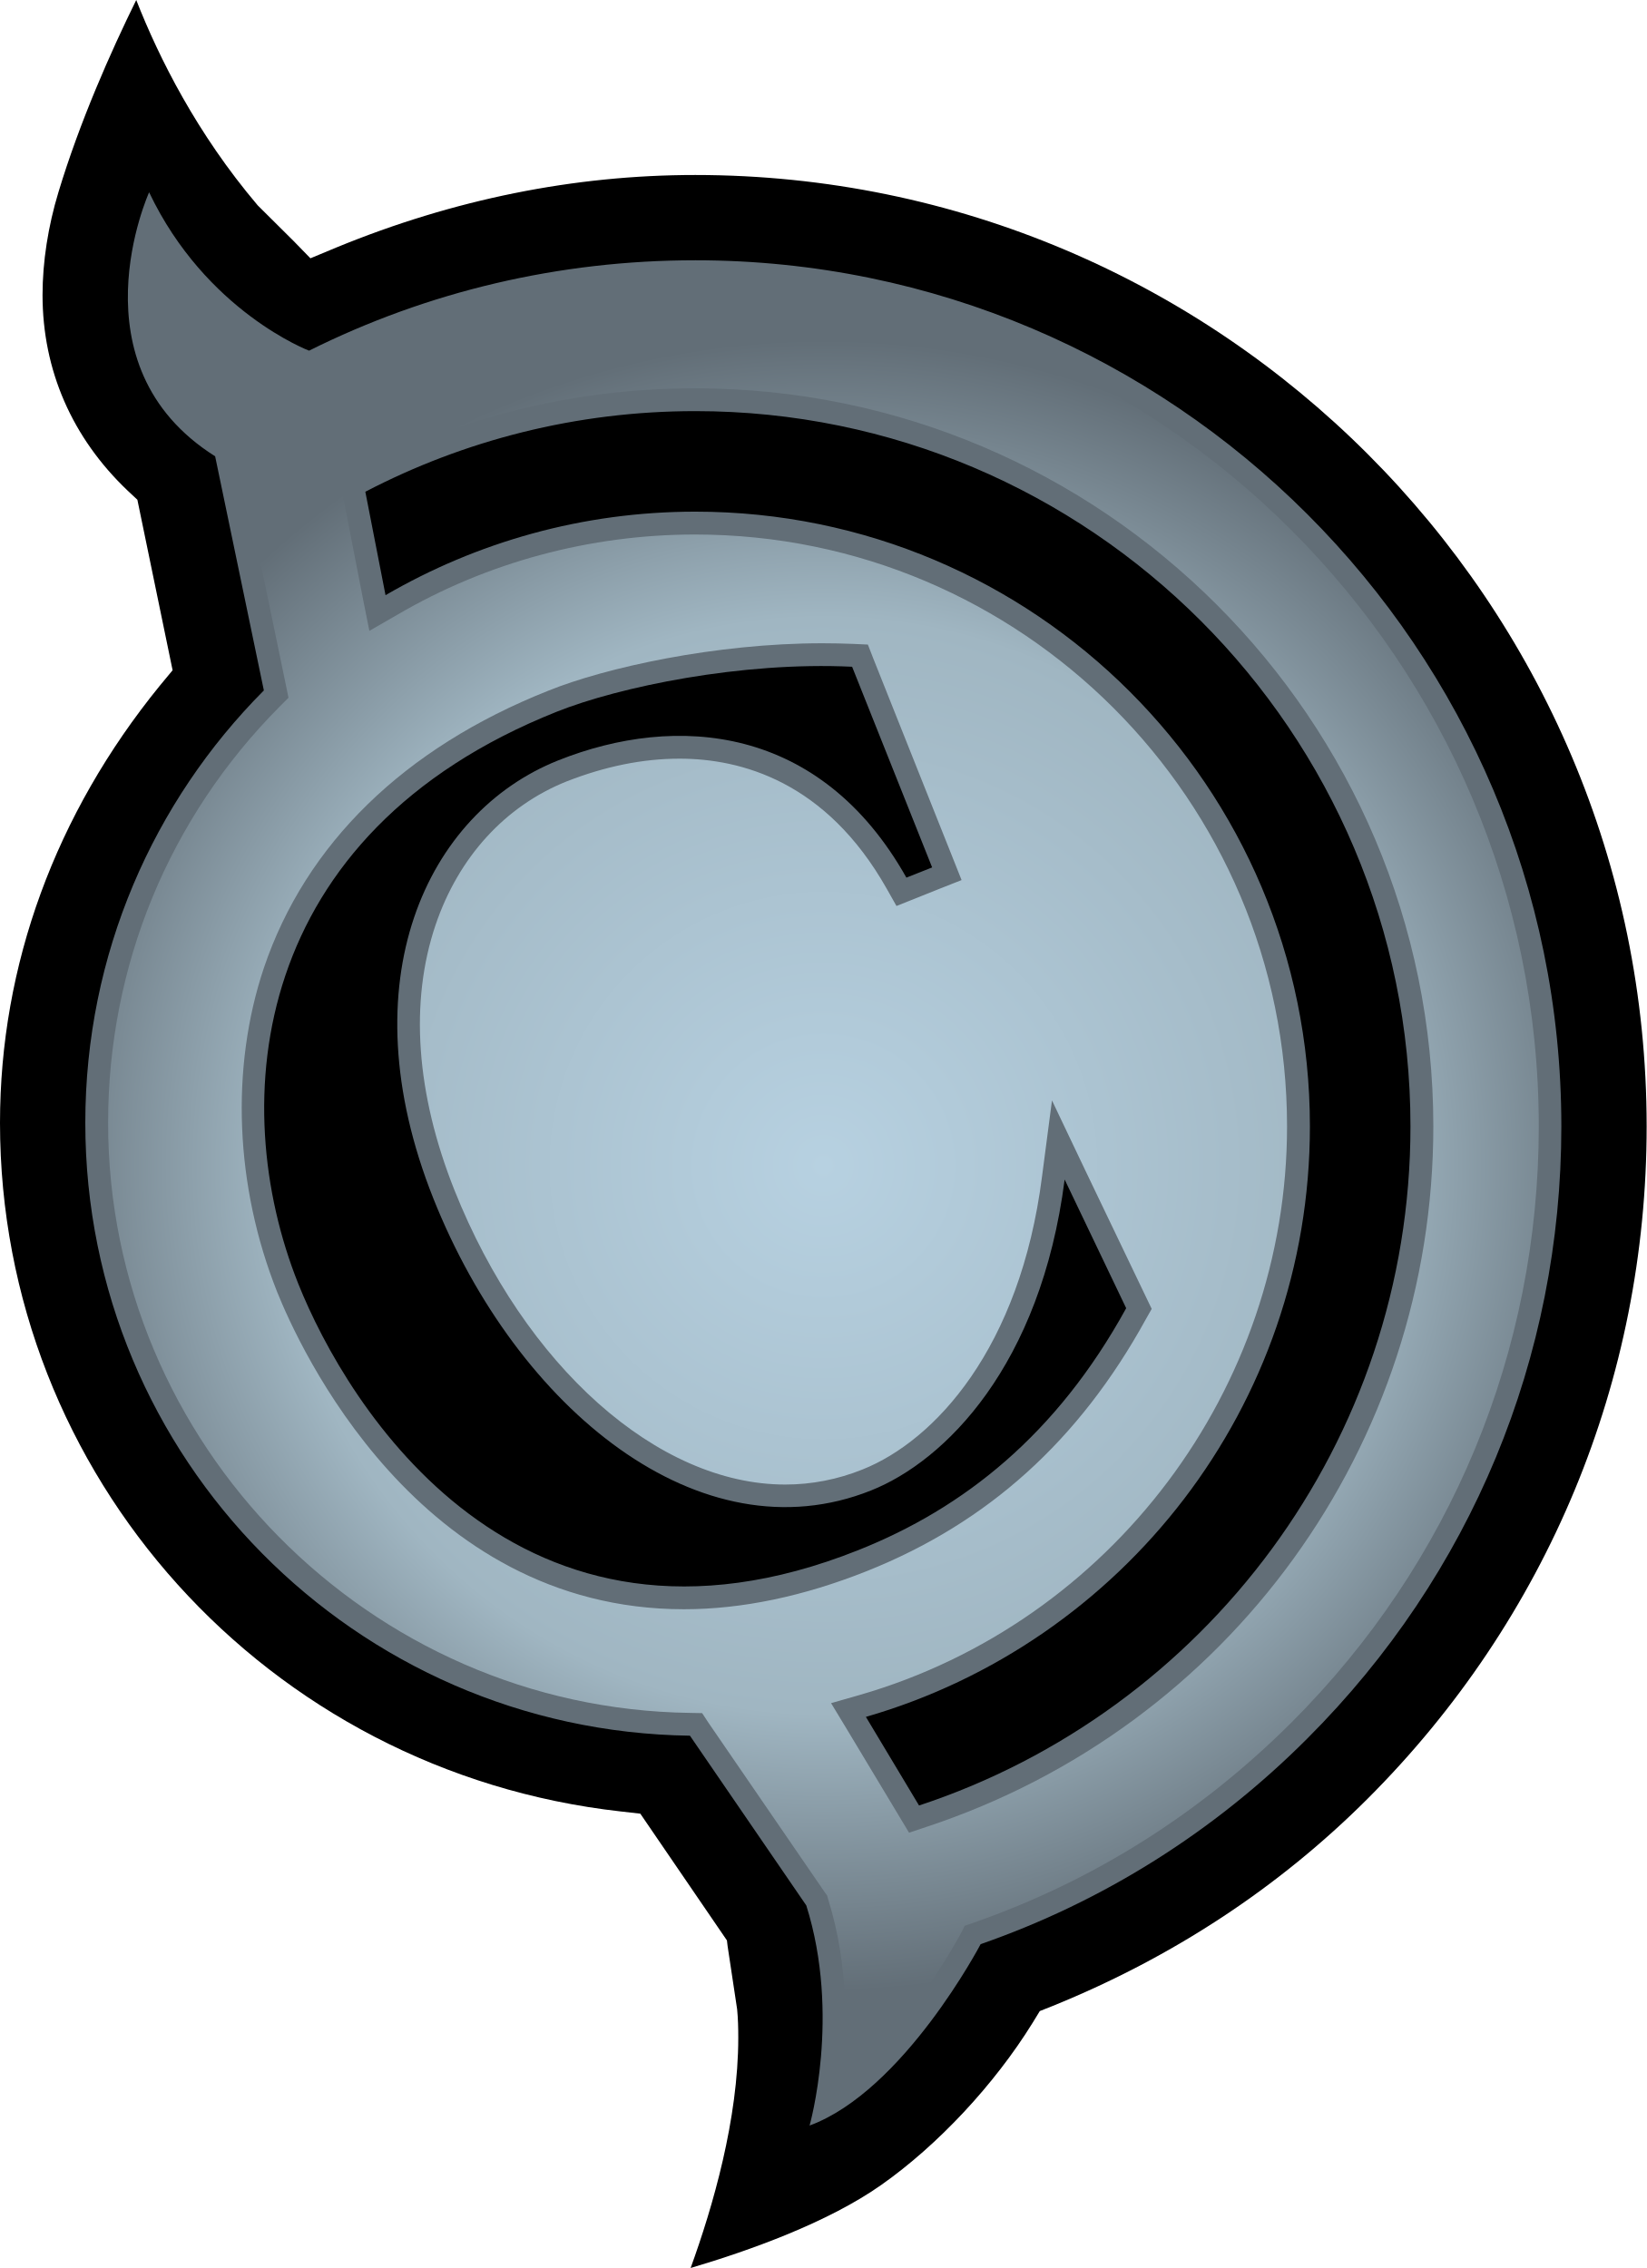
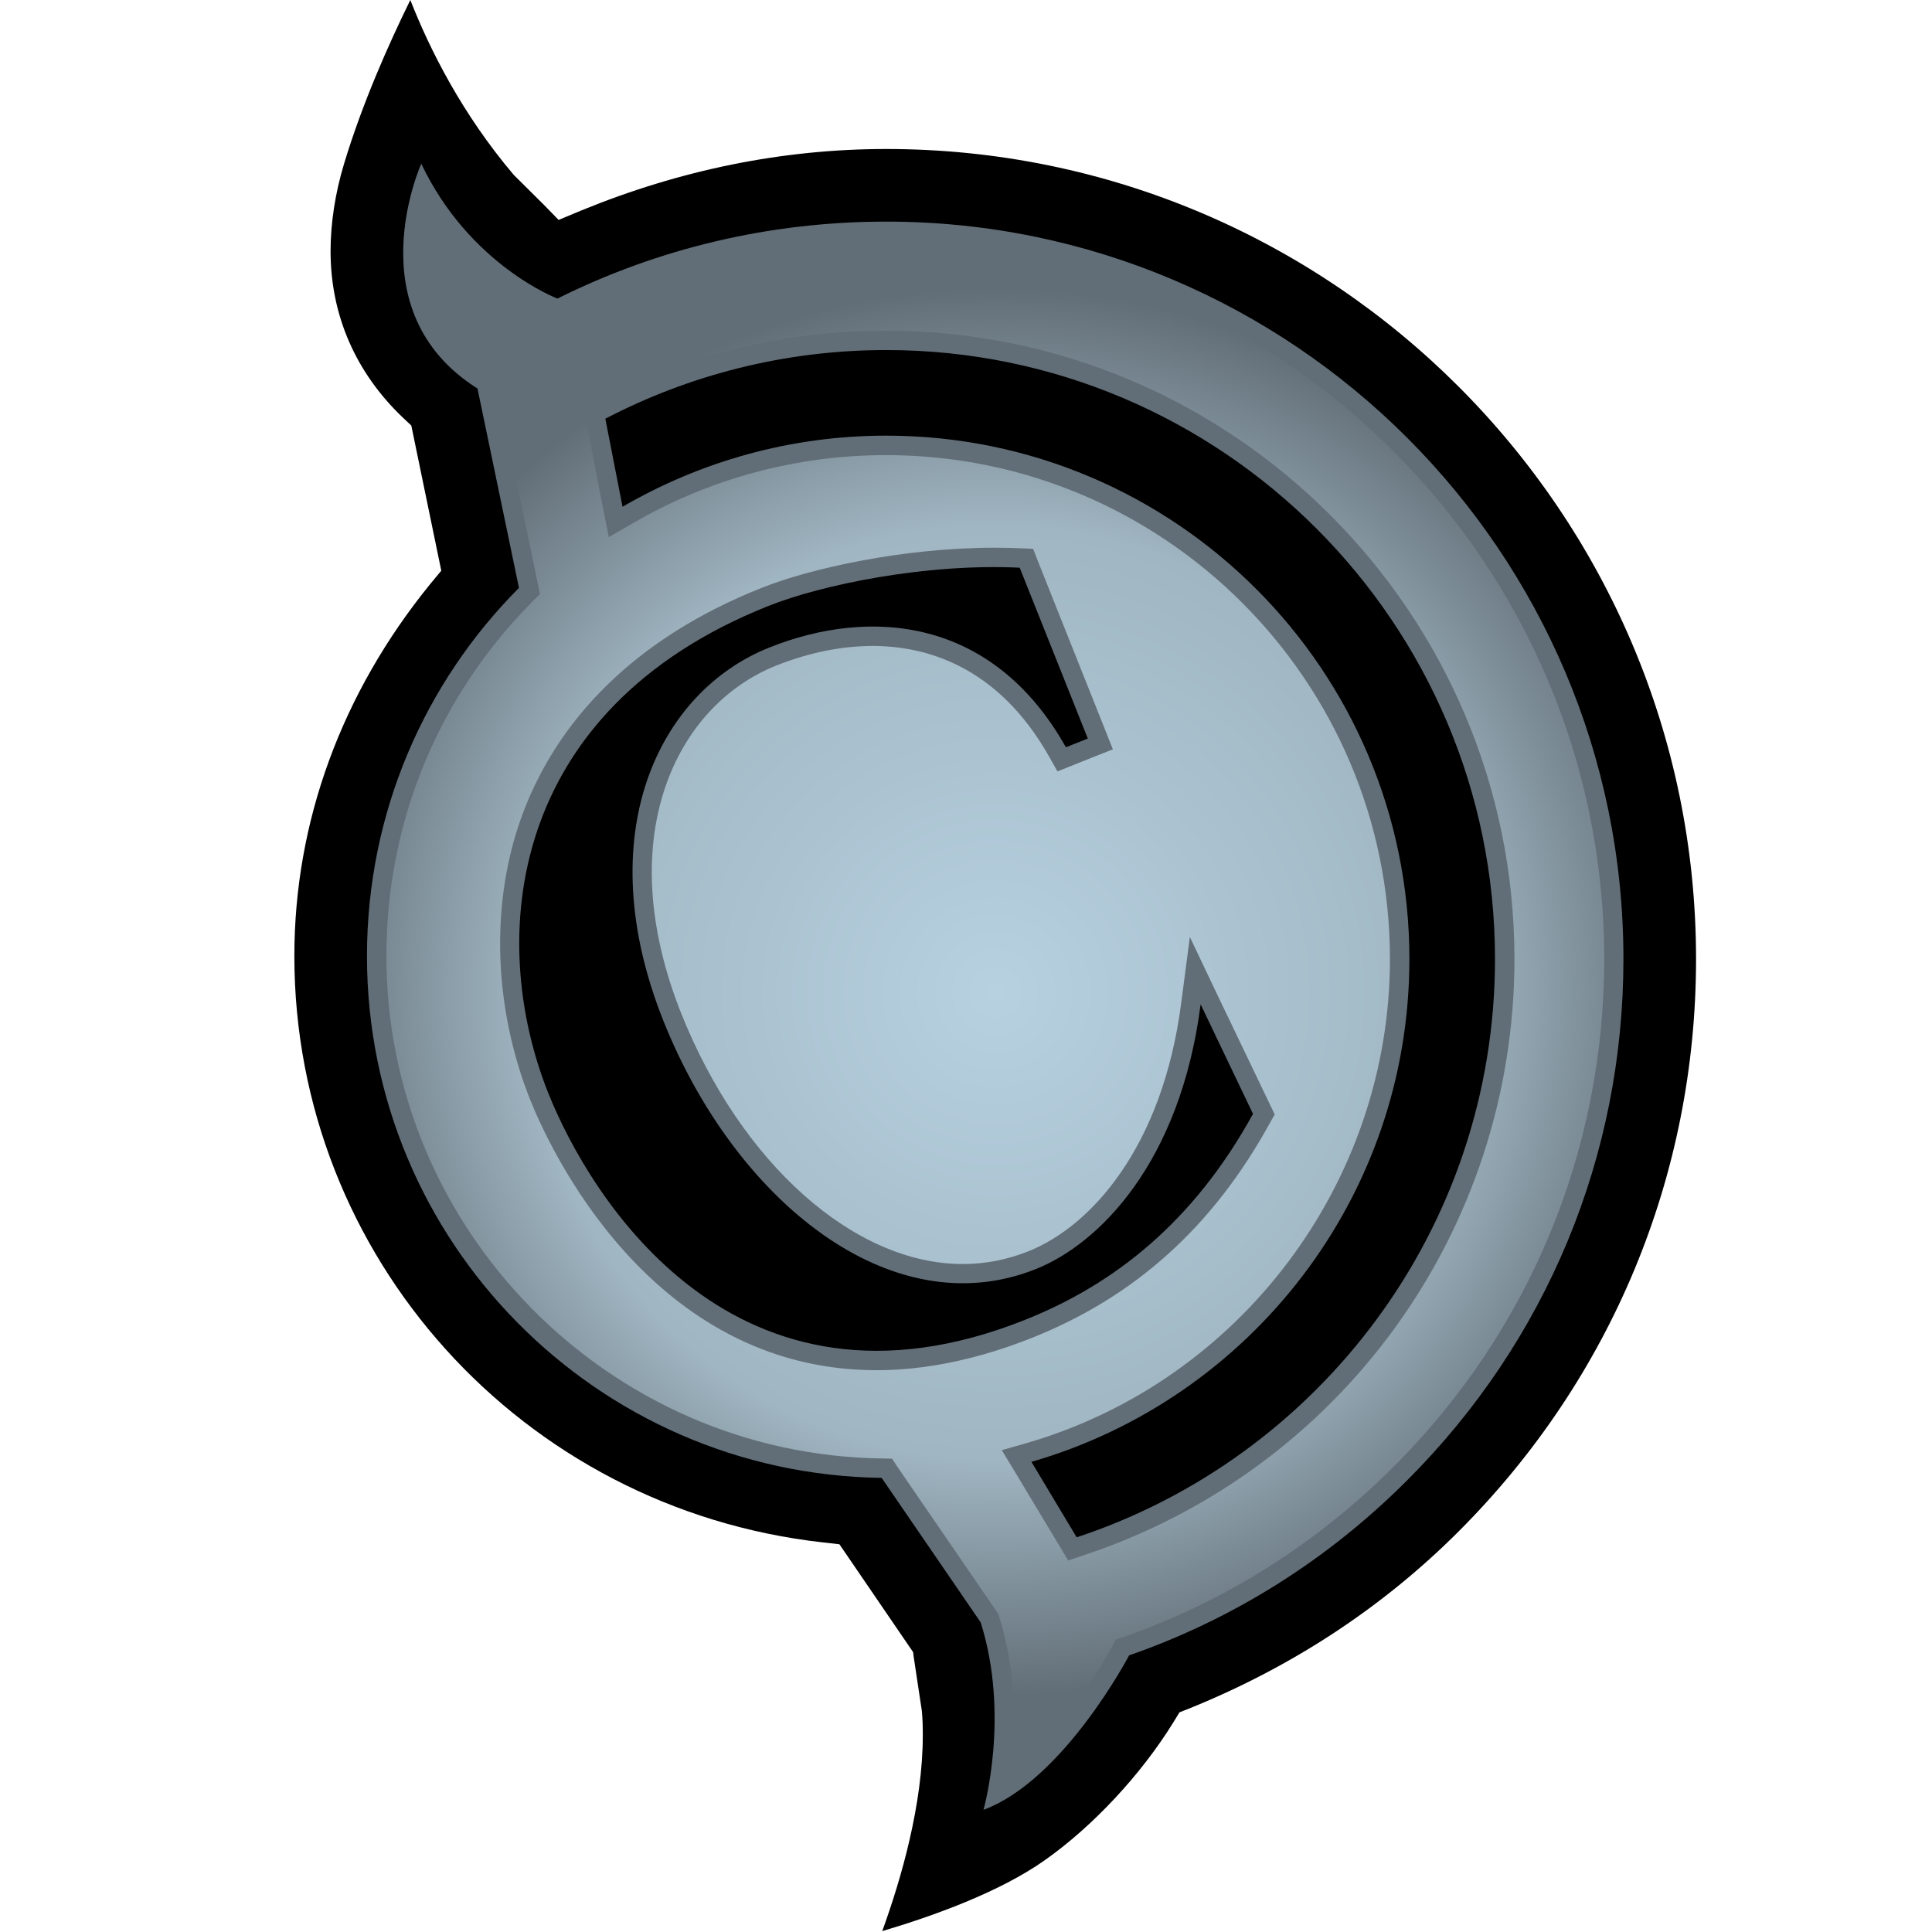
- <svg xmlns="http://www.w3.org/2000/svg" xmlns:xlink="http://www.w3.org/1999/xlink" version="1.1" width="600" height="826.62" id="svg4035">
+ <svg xmlns="http://www.w3.org/2000/svg" xmlns:xlink="http://www.w3.org/1999/xlink" version="1.1" width="827" height="827" id="svg4035">
  <defs id="defs4037">
    <radialGradient cx="0" cy="0" r="1" fx="0" fy="0" id="radialGradient240" gradientUnits="userSpaceOnUse" gradientTransform="matrix(14.49852,0,0,-14.49852,135.6416,481.7388)" spreadMethod="pad">
      <stop id="stop242" style="stop-color:#b7d1e1;stop-opacity:1" offset="0" />
      <stop id="stop244" style="stop-color:#a0b6c2;stop-opacity:1" offset="0.663" />
      <stop id="stop246" style="stop-color:#626e77;stop-opacity:1" offset="1" />
    </radialGradient>
    <radialGradient cx="0" cy="0" r="1" fx="0" fy="0" id="radialGradient2995" xlink:href="#radialGradient240" gradientUnits="userSpaceOnUse" gradientTransform="matrix(14.49852,0,0,-14.49852,135.6416,481.7388)" spreadMethod="pad" />
-     <radialGradient cx="0" cy="0" r="1" fx="0" fy="0" id="radialGradient2998" xlink:href="#radialGradient240" gradientUnits="userSpaceOnUse" gradientTransform="matrix(299.6491,0,0,299.6491,300.0227,424.8045)" spreadMethod="pad" />
+     <radialGradient cx="0" cy="0" r="1" fx="0" fy="0" id="radialGradient2998" xlink:href="#radialGradient240" gradientUnits="userSpaceOnUse" gradientTransform="matrix(299.6491,0,0,299.6491,426.0227,424.8045)" spreadMethod="pad" />
  </defs>
-   <path d="m 21.308,70 0,0 c -3.782,12.421 -5.808,25.421 -5.808,37.532 0,27.364 10.747,52 31.001,71.282 l 3.555,3.327 12.835,62.147 -4.692,5.663 C 20.192,296.682 0,351.761 0,409.238 0,537.831 97.282,645.778 226.206,660.224 l 7.11,0.807 31.559,46.192 0.248,2.087 3.472,23.024 c 0.331,3.389 0.413,6.862 0.413,10.334 0,29.699 -9.218,61.507 -17.361,83.952 21.474,-6.366 50.057,-16.555 69.588,-30.361 20.502,-14.447 41.087,-36.478 54.976,-58.923 l 2.666,-4.361 4.692,-1.86 C 427.323,713.362 465.992,687.92 498.357,655.554 563.914,589.997 600,502.966 600,410.52 600,219.345 444.435,63.78 253.343,63.78 c -44.167,0 -88.085,8.887 -130.702,26.392 l -9.528,3.968 -6.138,-6.304 -13.083,-13 C 71.778,48.755 57.973,21.226 49.643,0 40.281,19.055 29.059,44.332 21.308,70.001" id="path234" style="fill:#000000;fill-opacity:1;fill-rule:nonzero;stroke:none" />
-   <path d="m 334.877,658.054 -19.366,-32.303 c 93.397,-26.951 161.786,-113.093 161.786,-215.232 0,-123.757 -100.279,-224.036 -223.954,-224.036 -41.17,0 -79.694,11.16 -112.866,30.443 l -7.358,-37.698 c 35.941,-18.725 76.863,-29.389 120.223,-29.389 143.702,0 260.597,116.896 260.597,260.68 0,115.222 -75.168,213.227 -179.064,247.535 M 108.67,467.851 c -26.413,-66.198 -17.443,-163.976 94.203,-208.453 22.693,-9.052 67.252,-18.332 107.616,-16.389 l 29.162,73.142 -9.383,3.72 c -31.311,-55.72 -83.786,-59.915 -126.899,-42.72 -47.804,19.055 -77.028,80.417 -45.448,159.698 30.588,76.78 97.282,131.177 159.43,106.397 26.971,-10.726 61.858,-45.448 70.58,-113.341 l 22.424,46.895 c -25.338,46.109 -59.254,72.915 -97.592,88.168 C 188.426,614.528 126.423,512.327 108.67,467.851 M 253.343,94.863 c -49.664,0 -97.53,11.388 -140.725,32.944 0,0 -37.615,-14.219 -58.283,-57.724 0,0 -28.583,63.036 24.057,96.228 L 96.145,251.647 c -40.198,40.364 -65.061,96.063 -65.061,157.59 0,122.311 98.336,221.68 220.316,223.375 l 42.389,61.858 c 12.669,40.116 1.199,80.231 1.199,80.231 34.329,-12.669 62.333,-66.116 62.333,-66.116 44.332,-15.418 84.923,-40.756 119.087,-75.003 59.647,-59.647 92.508,-138.845 92.508,-223.065 0,-174.062 -141.593,-315.656 -315.573,-315.656" id="path236" style="fill:#626e77;fill-opacity:1;fill-rule:nonzero;stroke:none" />
-   <path d="m 82.836,159.284 2.976,1.943 0.723,3.389 17.691,85.336 0.889,4.361 -3.141,3.141 C 61.589,298.066 39.392,351.905 39.392,409.237 l 0,0 c 0,117.061 95.112,213.537 212.173,215.067 l 0,0 4.278,0.083 2.335,3.555 42.472,61.92 0.723,0.971 0.331,1.199 c 7.978,25.442 6.944,50.636 4.671,66.86 l 0,0 c 24.47,-18.001 43.443,-53.694 43.671,-54.087 l 0,0 1.467,-2.914 3.059,-1.054 c 43.753,-15.253 82.753,-39.868 116.028,-73.06 l 0,0 C 528.718,569.659 560.69,492.465 560.69,410.519 l 0,0 c 0,-169.536 -137.894,-307.43 -307.43,-307.43 l 0,0 c -48.031,0 -94.141,10.83 -136.923,32.138 l 0,0 -3.224,1.529 -3.389,-1.199 C 108.257,134.979 78.723,123.529 56.588,90.667 l 0,0 c -3.865,19.055 -4.113,49.478 26.248,68.616 m 49.478,59.254 -7.337,-37.698 -1.219,-6.056 5.498,-2.831 c 38.586,-20.172 80.335,-30.423 124.005,-30.423 l 0,0 c 148.31,0 269.009,120.699 269.009,268.988 l 0,0 c 0,116.255 -74.279,218.869 -184.809,255.368 l 0,0 -6.221,2.087 -3.389,-5.642 -19.448,-32.365 -5.58,-9.218 10.416,-2.976 C 404.96,591.277 468.968,506.106 468.968,410.519 l 0,0 c 0,-119.004 -96.704,-215.707 -215.707,-215.707 l 0,0 c -38.194,0 -75.809,10.086 -108.587,29.307 l 0,0 -10.086,5.808 -2.273,-11.388 z m -31.311,252.372 C 85.667,432.405 83.89,389.376 96.145,352.794 l 0,0 c 15.273,-45.2 51.028,-80.169 103.668,-101.064 l 0,0 c 20.833,-8.412 60.949,-17.278 99.783,-17.278 l 0,0 c 3.803,0 7.502,0.083 11.222,0.227 l 0,0 5.415,0.248 1.943,5.002 29.141,73.142 3.059,7.688 -7.75,3.059 -9.28,3.72 -6.696,2.666 -3.555,-6.304 c -22.114,-39.165 -53.198,-47.391 -75.499,-47.391 l 0,0 c -13.393,0 -27.199,2.831 -41.17,8.308 l 0,0 c -22.362,8.97 -39.31,27.529 -47.701,52.248 l 0,0 c -9.528,28.17 -7.11,61.589 6.862,96.704 l 0,0 c 25.586,64.193 74.031,107.306 120.533,107.306 l 0,0 c 9.61,0 19.138,-1.86 28.17,-5.498 l 0,0 c 26.31,-10.499 57.394,-44.084 65.392,-106.727 l 0,0 3.637,-27.777 12.029,25.276 22.445,46.833 1.86,3.865 -2.108,3.72 c -24.305,44.229 -57.559,74.259 -101.726,91.867 l 0,0 c -23.086,9.197 -45.531,13.889 -66.591,13.889 l 0,0 c -97.22,0 -140.477,-96.311 -148.228,-115.614" id="path248" style="fill:url(#radialGradient2998);fill-opacity:1;fill-rule:nonzero;stroke:none" />
+   <path d="m 147.308,70 v 0 c -3.782,12.421 -5.808,25.421 -5.808,37.532 0,27.364 10.747,52 31.001,71.282 l 3.555,3.327 12.835,62.147 -4.692,5.663 C 146.192,296.682 126,351.761 126,409.238 c 0,128.594 97.282,236.54 226.206,250.987 l 7.11,0.807 31.559,46.192 0.248,2.087 3.472,23.024 c 0.331,3.389 0.413,6.862 0.413,10.334 0,29.699 -9.218,61.507 -17.361,83.952 21.474,-6.366 50.057,-16.555 69.588,-30.361 20.502,-14.447 41.087,-36.478 54.976,-58.923 l 2.666,-4.361 4.692,-1.86 C 553.323,713.362 591.992,687.92 624.357,655.554 689.914,589.997 726,502.966 726,410.52 726,219.345 570.435,63.78 379.343,63.78 c -44.167,0 -88.085,8.887 -130.702,26.392 l -9.528,3.968 -6.138,-6.304 -13.083,-13 C 197.778,48.755 183.973,21.226 175.643,0 c -9.362,19.055 -20.585,44.332 -28.335,70.001" id="path234" style="fill:#000000;fill-opacity:1;fill-rule:nonzero;stroke:none" />
+   <path d="m 460.877,658.054 -19.366,-32.303 c 93.397,-26.951 161.786,-113.093 161.786,-215.232 0,-123.757 -100.279,-224.036 -223.954,-224.036 -41.17,0 -79.694,11.16 -112.866,30.443 l -7.358,-37.698 c 35.941,-18.725 76.863,-29.389 120.223,-29.389 143.702,0 260.597,116.896 260.597,260.68 0,115.222 -75.168,213.227 -179.064,247.535 M 234.67,467.851 c -26.413,-66.198 -17.443,-163.976 94.203,-208.453 22.693,-9.052 67.252,-18.332 107.616,-16.389 l 29.162,73.142 -9.383,3.72 c -31.311,-55.72 -83.786,-59.915 -126.899,-42.72 -47.804,19.055 -77.028,80.417 -45.448,159.698 30.588,76.78 97.282,131.177 159.43,106.397 26.971,-10.726 61.858,-45.448 70.58,-113.341 l 22.424,46.895 c -25.338,46.109 -59.254,72.915 -97.592,88.168 C 314.426,614.528 252.423,512.327 234.67,467.851 M 379.343,94.863 c -49.664,0 -97.53,11.388 -140.725,32.944 0,0 -37.615,-14.219 -58.283,-57.724 0,0 -28.583,63.036 24.057,96.228 l 17.753,85.336 c -40.198,40.364 -65.061,96.063 -65.061,157.59 0,122.311 98.336,221.68 220.316,223.375 l 42.389,61.858 c 12.669,40.116 1.199,80.231 1.199,80.231 34.329,-12.669 62.333,-66.116 62.333,-66.116 44.332,-15.418 84.923,-40.756 119.087,-75.003 59.647,-59.647 92.508,-138.845 92.508,-223.065 0,-174.062 -141.593,-315.656 -315.573,-315.656" id="path236" style="fill:#626e77;fill-opacity:1;fill-rule:nonzero;stroke:none" />
+   <path d="m 208.836,159.284 2.976,1.943 0.723,3.389 17.691,85.336 0.889,4.361 -3.141,3.141 c -40.384,40.612 -62.581,94.451 -62.581,151.783 v 0 c 0,117.061 95.112,213.537 212.173,215.067 v 0 l 4.278,0.083 2.335,3.555 42.472,61.92 0.723,0.971 0.331,1.199 c 7.978,25.442 6.944,50.636 4.671,66.86 v 0 c 24.47,-18.001 43.443,-53.694 43.671,-54.087 v 0 l 1.467,-2.914 3.059,-1.054 c 43.753,-15.253 82.753,-39.868 116.028,-73.06 v 0 C 654.718,569.659 686.69,492.465 686.69,410.519 v 0 c 0,-169.536 -137.894,-307.43 -307.43,-307.43 v 0 c -48.031,0 -94.141,10.83 -136.923,32.138 v 0 l -3.224,1.529 -3.389,-1.199 c -1.467,-0.579 -31.001,-12.029 -53.136,-44.89 v 0 c -3.865,19.055 -4.113,49.478 26.248,68.616 m 49.478,59.254 -7.337,-37.698 -1.219,-6.056 5.498,-2.831 c 38.586,-20.172 80.335,-30.423 124.005,-30.423 v 0 c 148.31,0 269.009,120.699 269.009,268.988 v 0 c 0,116.255 -74.279,218.869 -184.809,255.368 v 0 l -6.221,2.087 -3.389,-5.642 -19.448,-32.365 -5.58,-9.218 10.416,-2.976 C 530.96,591.277 594.968,506.106 594.968,410.519 v 0 c 0,-119.004 -96.704,-215.707 -215.707,-215.707 v 0 c -38.194,0 -75.809,10.086 -108.587,29.307 v 0 l -10.086,5.808 z m -31.311,252.372 c -15.335,-38.504 -17.113,-81.534 -4.857,-118.115 v 0 c 15.273,-45.2 51.028,-80.169 103.668,-101.064 v 0 c 20.833,-8.412 60.949,-17.278 99.783,-17.278 v 0 c 3.803,0 7.502,0.083 11.222,0.227 v 0 l 5.415,0.248 1.943,5.002 29.141,73.142 3.059,7.688 -7.75,3.059 -9.28,3.72 -6.696,2.666 -3.555,-6.304 c -22.114,-39.165 -53.198,-47.391 -75.499,-47.391 v 0 c -13.393,0 -27.199,2.831 -41.17,8.308 v 0 c -22.362,8.97 -39.31,27.529 -47.701,52.248 v 0 c -9.528,28.17 -7.11,61.589 6.862,96.704 v 0 c 25.586,64.193 74.031,107.306 120.533,107.306 v 0 c 9.61,0 19.138,-1.86 28.17,-5.498 v 0 c 26.31,-10.499 57.394,-44.084 65.392,-106.727 v 0 l 3.637,-27.777 12.029,25.276 22.445,46.833 1.86,3.865 -2.108,3.72 c -24.305,44.229 -57.559,74.259 -101.726,91.867 v 0 c -23.086,9.197 -45.531,13.889 -66.591,13.889 v 0 c -97.22,0 -140.477,-96.311 -148.228,-115.614" id="path248" style="fill:url(#radialGradient2998);fill-opacity:1;fill-rule:nonzero;stroke:none" />
</svg>
